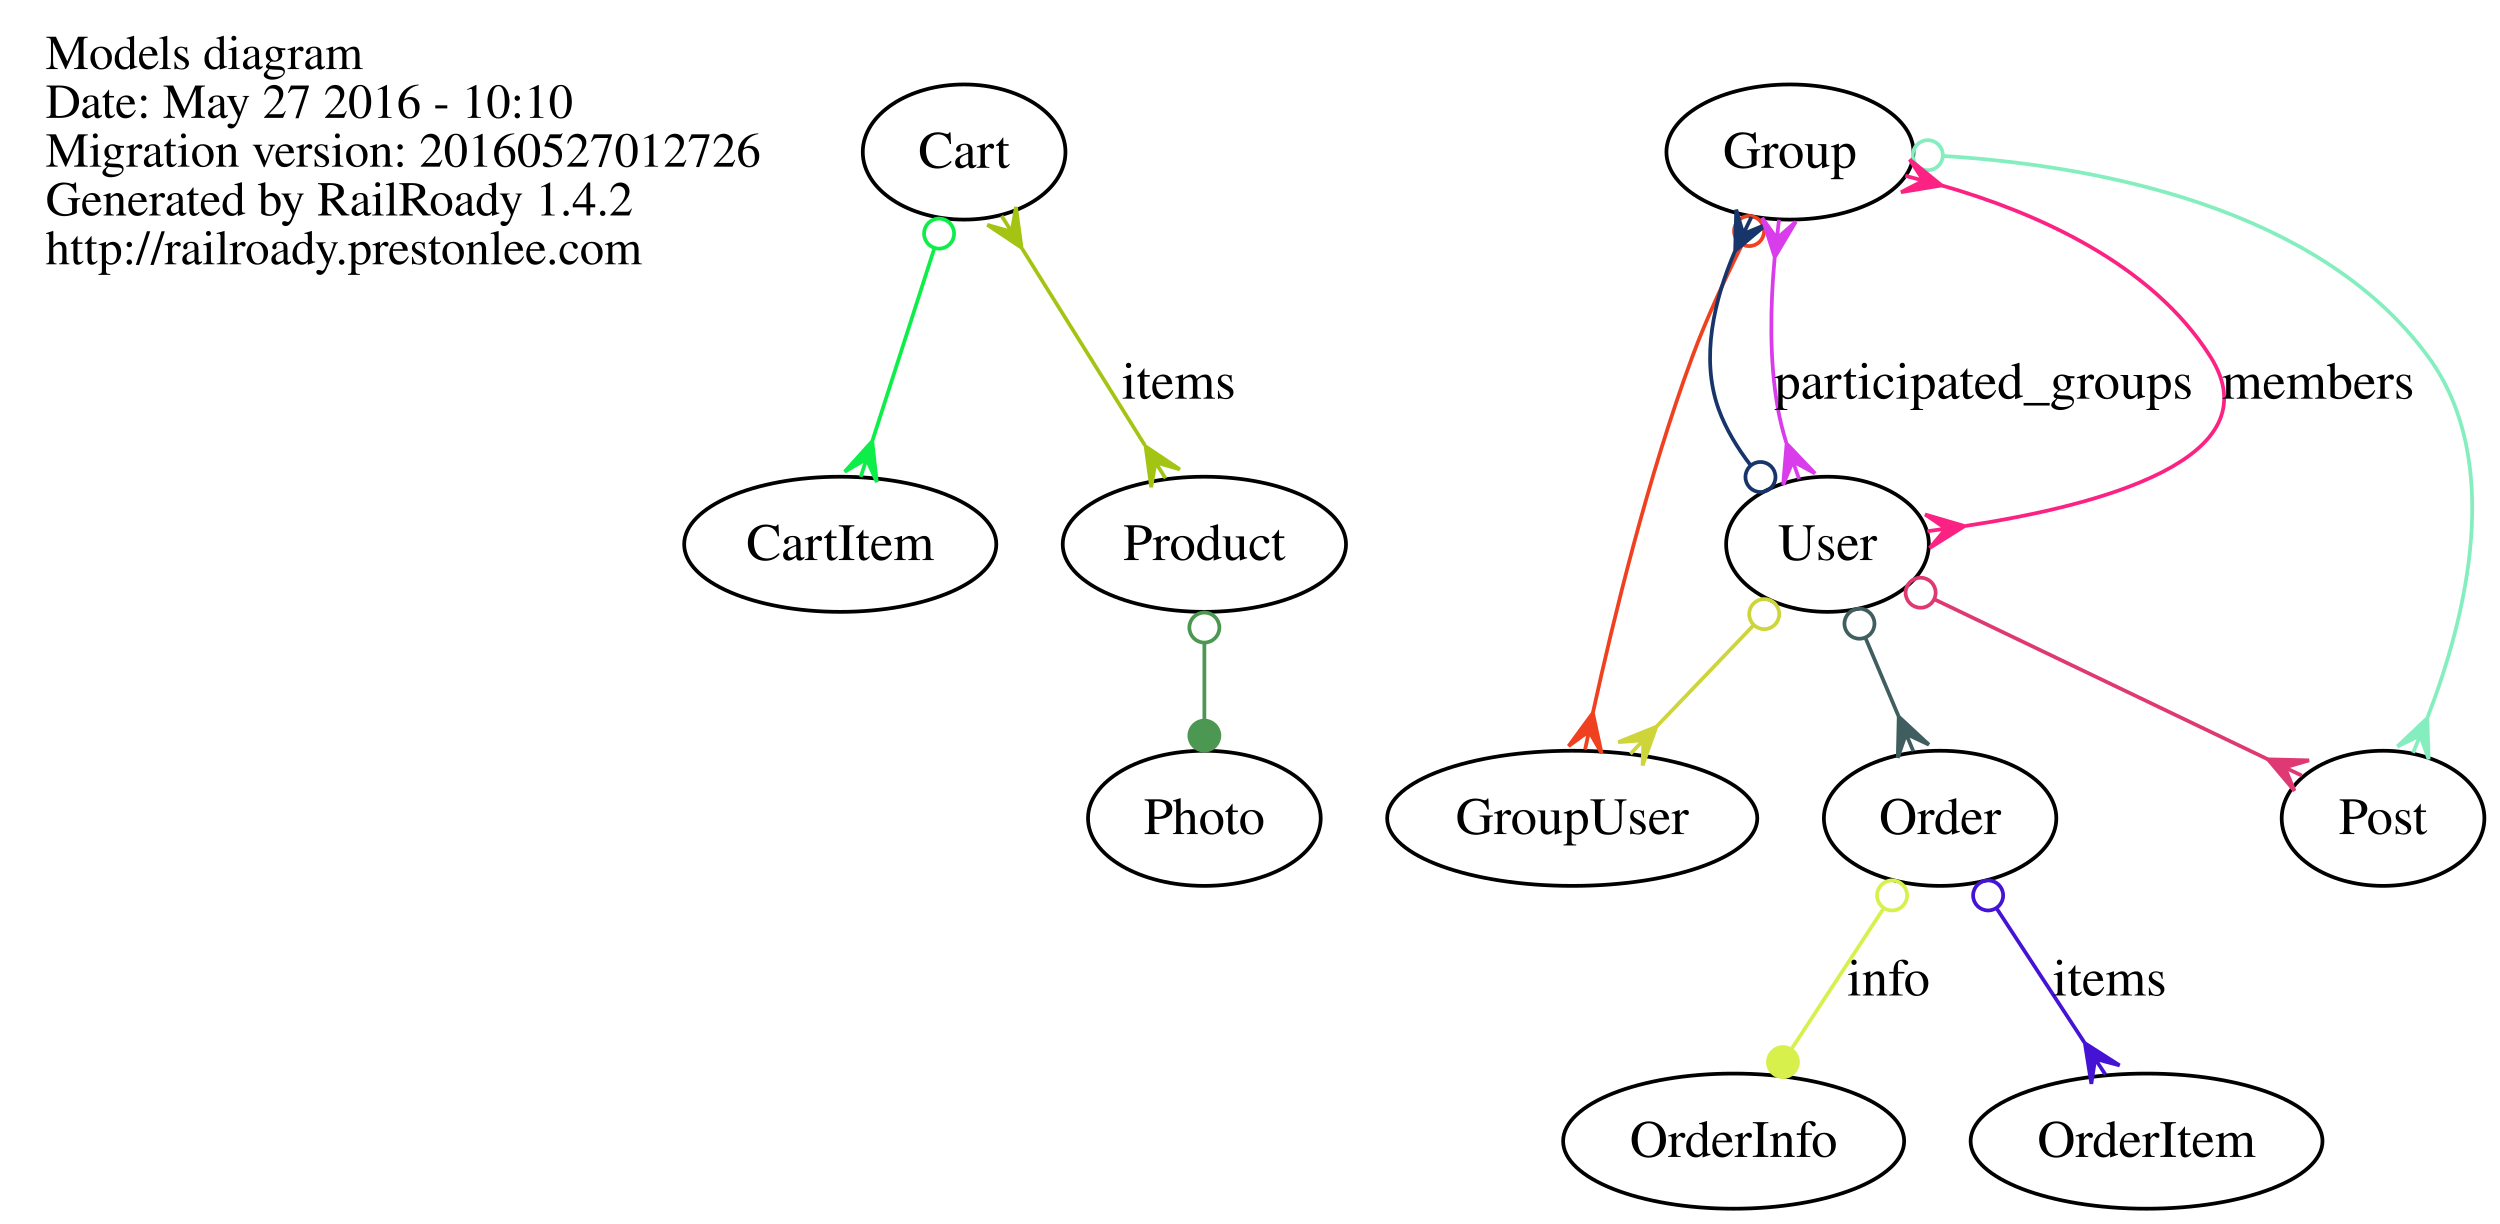
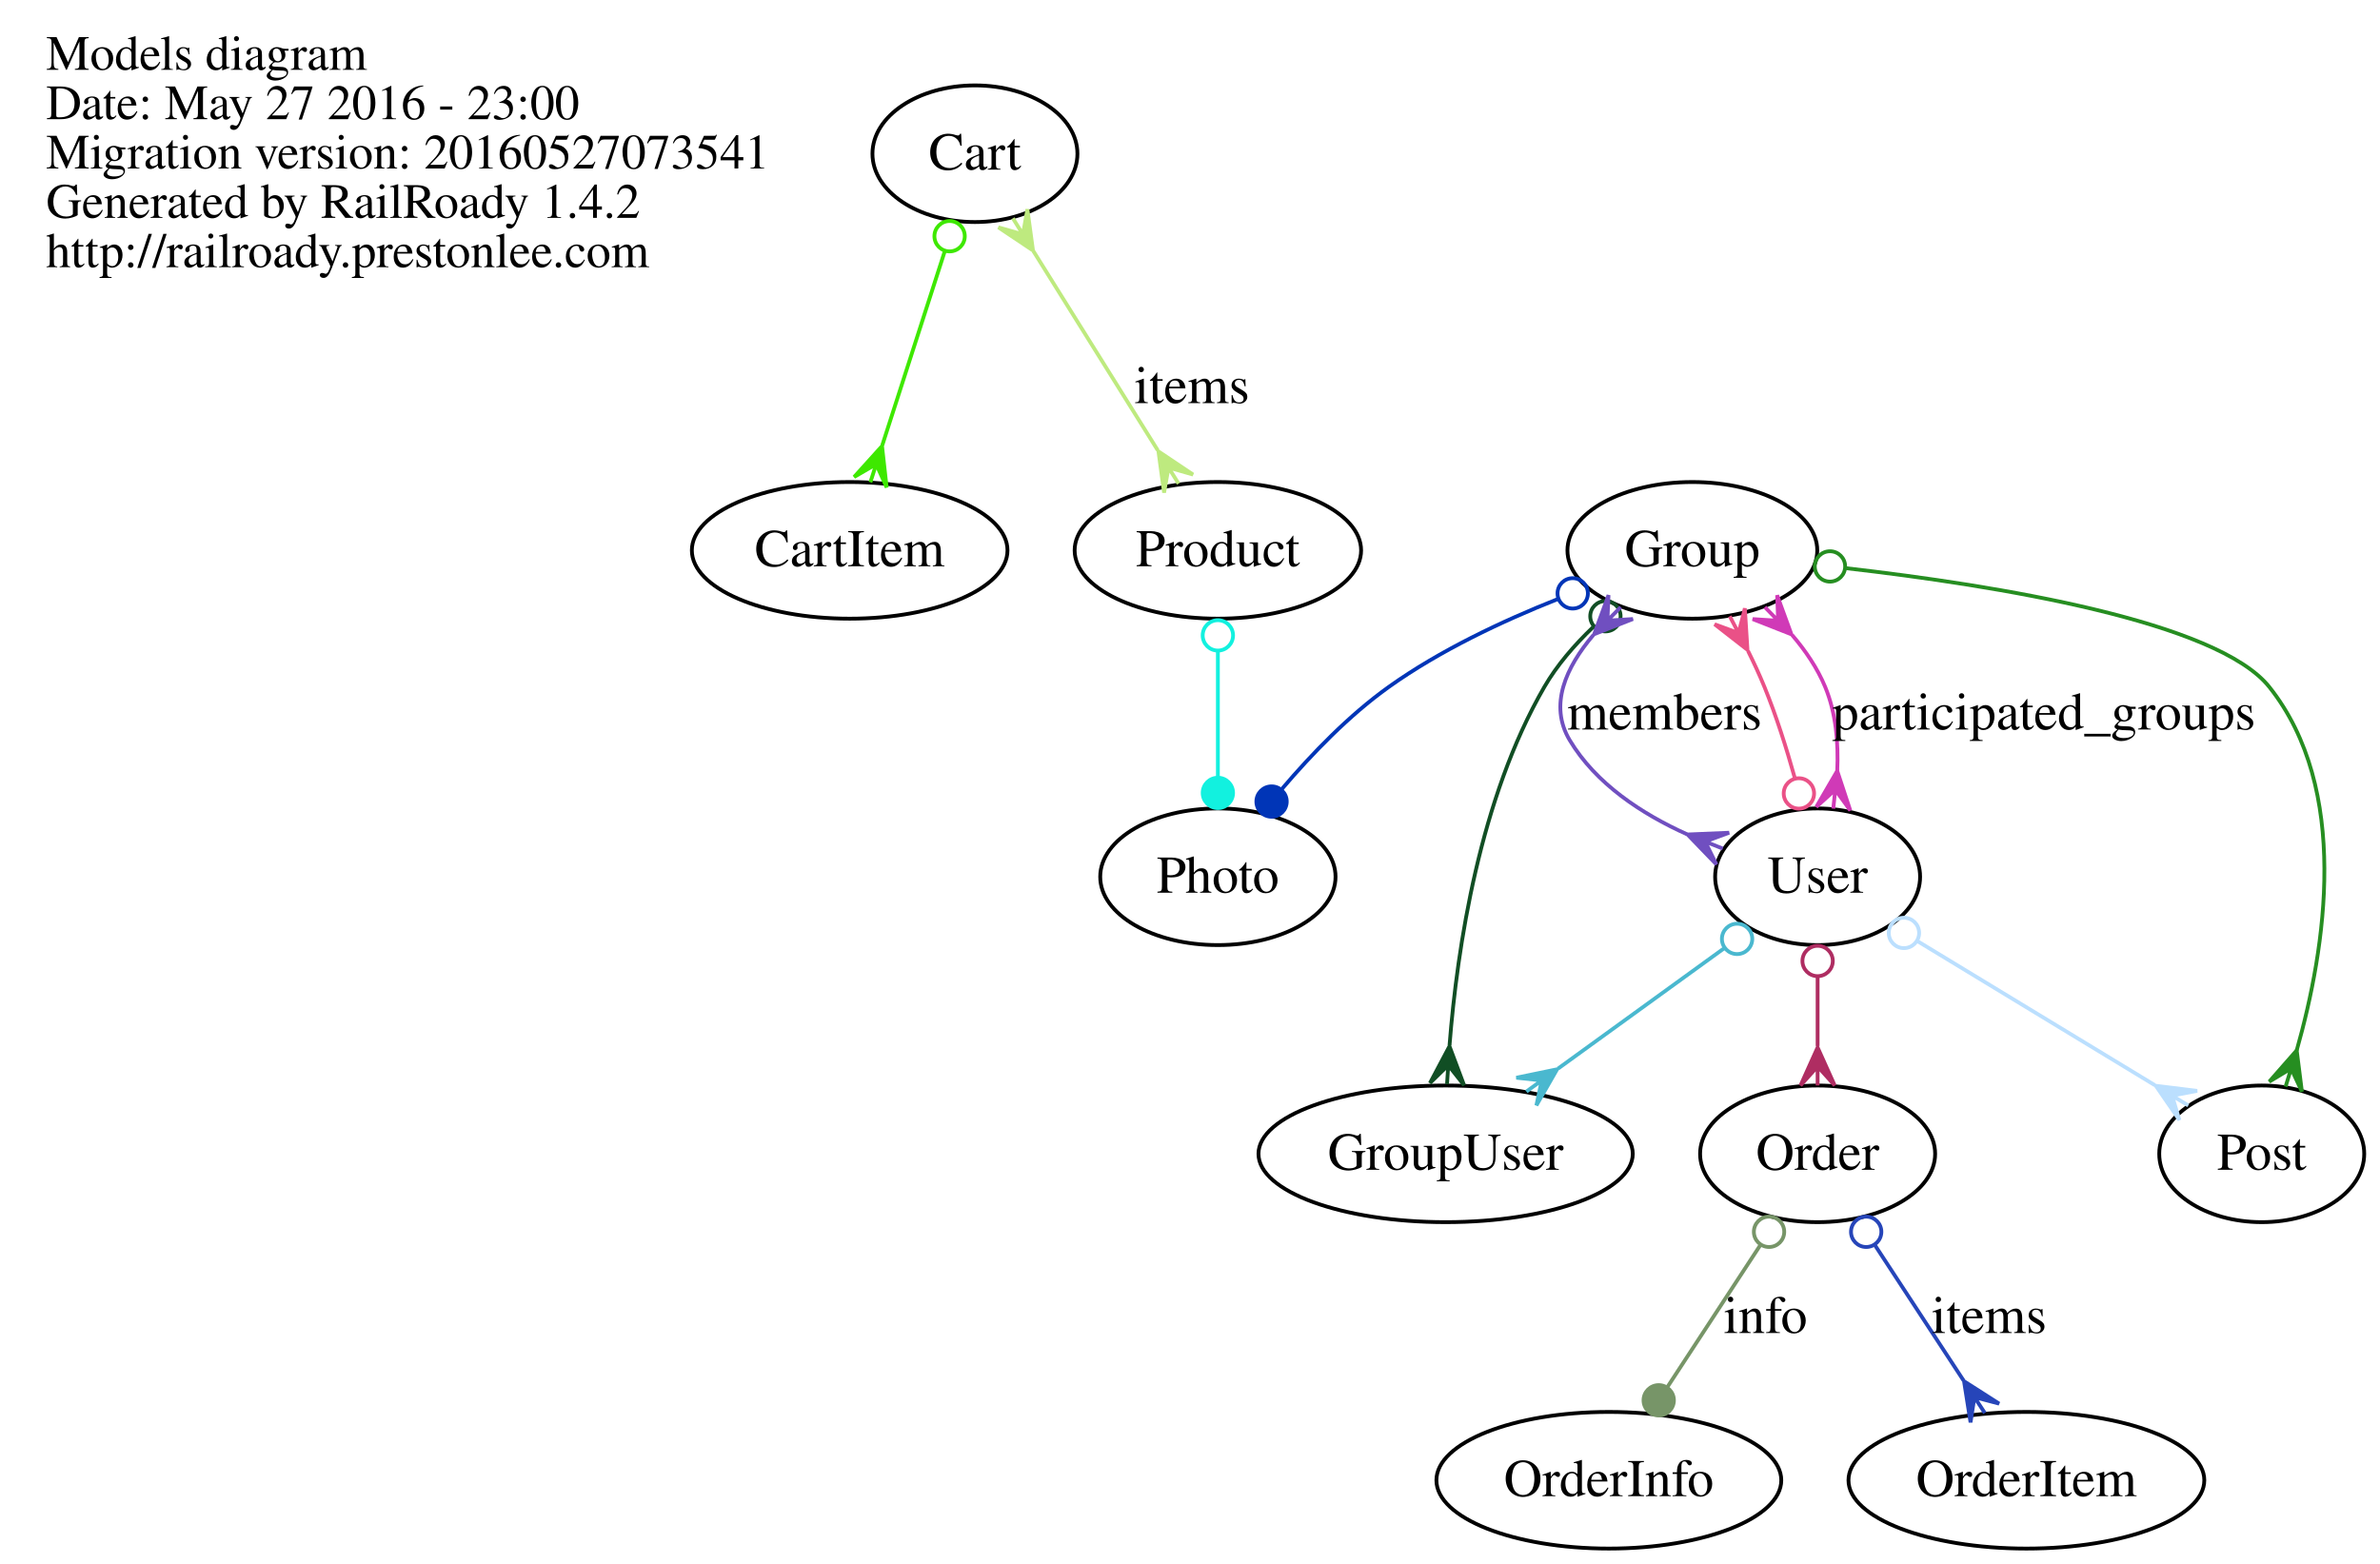
- <svg xmlns="http://www.w3.org/2000/svg" width="666pt" height="326pt" viewBox="0.00 0.00 665.69 326.00">
-   <g id="graph0" class="graph" transform="scale(1 1) rotate(0) translate(4 322)">
-     <polygon fill="none" stroke="none" points="-4,4 -4,-322 661.688,-322 661.688,4 -4,4" />
+ <svg xmlns="http://www.w3.org/2000/svg" width="627pt" height="412pt" viewBox="0.00 0.00 626.69 412.00">
+   <g id="graph0" class="graph" transform="scale(1 1) rotate(0) translate(4 408)">
+     <polygon fill="none" stroke="none" points="-4,4 -4,-408 622.688,-408 622.688,4 -4,4" />
    <g id="node1" class="node">
-       <text text-anchor="start" x="8" y="-303.6" font-family="Times,serif" font-size="13.00">Models diagram</text>
-       <text text-anchor="start" x="8" y="-290.6" font-family="Times,serif" font-size="13.00">Date: May 27 2016 - 10:10</text>
-       <text text-anchor="start" x="8" y="-277.6" font-family="Times,serif" font-size="13.00">Migration version: 20160527012726</text>
-       <text text-anchor="start" x="8" y="-264.6" font-family="Times,serif" font-size="13.00">Generated by RailRoady 1.4.2</text>
-       <text text-anchor="start" x="8" y="-251.6" font-family="Times,serif" font-size="13.00">http://railroady.prestonlee.com</text>
+       <text text-anchor="start" x="8" y="-389.6" font-family="Times,serif" font-size="13.00">Models diagram</text>
+       <text text-anchor="start" x="8" y="-376.6" font-family="Times,serif" font-size="13.00">Date: May 27 2016 - 23:00</text>
+       <text text-anchor="start" x="8" y="-363.6" font-family="Times,serif" font-size="13.00">Migration version: 20160527073541</text>
+       <text text-anchor="start" x="8" y="-350.6" font-family="Times,serif" font-size="13.00">Generated by RailRoady 1.4.2</text>
+       <text text-anchor="start" x="8" y="-337.6" font-family="Times,serif" font-size="13.00">http://railroady.prestonlee.com</text>
    </g>
    <g id="node2" class="node">
-       <ellipse fill="none" stroke="black" cx="252.688" cy="-281.5" rx="27" ry="18" />
-       <text text-anchor="middle" x="252.688" y="-277.3" font-family="Times,serif" font-size="14.00">Cart</text>
+       <ellipse fill="none" stroke="black" cx="252.688" cy="-367.5" rx="27" ry="18" />
+       <text text-anchor="middle" x="252.688" y="-363.3" font-family="Times,serif" font-size="14.00">Cart</text>
    </g>
    <g id="node3" class="node">
-       <ellipse fill="none" stroke="black" cx="219.688" cy="-177" rx="41.577" ry="18" />
-       <text text-anchor="middle" x="219.688" y="-172.8" font-family="Times,serif" font-size="14.00">CartItem</text>
+       <ellipse fill="none" stroke="black" cx="219.688" cy="-263" rx="41.577" ry="18" />
+       <text text-anchor="middle" x="219.688" y="-258.8" font-family="Times,serif" font-size="14.00">CartItem</text>
    </g>
    <g id="edge1" class="edge">
-       <path fill="none" stroke="#0dee49" d="M244.785,-255.952C239.807,-240.493 233.382,-220.536 228.279,-204.686" />
-       <ellipse fill="none" stroke="#0dee49" cx="246.013" cy="-259.767" rx="4" ry="4" />
-       <polygon fill="#0dee49" stroke="#0dee49" points="228.21,-204.47 229.429,-193.572 226.677,-199.71 225.145,-194.951 225.145,-194.951 225.145,-194.951 226.677,-199.71 220.862,-196.33 228.21,-204.47 228.21,-204.47" />
+       <path fill="none" stroke="#3ee800" d="M244.785,-341.952C239.807,-326.493 233.382,-306.536 228.279,-290.686" />
+       <ellipse fill="none" stroke="#3ee800" cx="246.013" cy="-345.767" rx="4" ry="4" />
+       <polygon fill="#3ee800" stroke="#3ee800" points="228.21,-290.47 229.429,-279.572 226.677,-285.71 225.145,-280.951 225.145,-280.951 225.145,-280.951 226.677,-285.71 220.862,-282.33 228.21,-290.47 228.21,-290.47" />
    </g>
    <g id="node11" class="node">
-       <ellipse fill="none" stroke="black" cx="316.688" cy="-177" rx="37.735" ry="18" />
-       <text text-anchor="middle" x="316.688" y="-172.8" font-family="Times,serif" font-size="14.00">Product</text>
+       <ellipse fill="none" stroke="black" cx="316.688" cy="-263" rx="37.735" ry="18" />
+       <text text-anchor="middle" x="316.688" y="-258.8" font-family="Times,serif" font-size="14.00">Product</text>
    </g>
    <g id="edge2" class="edge">
-       <path fill="none" stroke="#a4c413" d="M268.123,-255.779C278.024,-239.923 290.845,-219.388 300.828,-203.401" />
-       <polygon fill="#a4c413" stroke="#a4c413" points="267.984,-256.002 258.871,-262.101 265.336,-260.243 262.688,-264.484 262.688,-264.484 262.688,-264.484 265.336,-260.243 266.505,-266.868 267.984,-256.002 267.984,-256.002" />
-       <polygon fill="#a4c413" stroke="#a4c413" points="301.038,-203.065 310.151,-196.966 303.686,-198.823 306.334,-194.582 306.334,-194.582 306.334,-194.582 303.686,-198.823 302.517,-192.199 301.038,-203.065 301.038,-203.065" />
-       <text text-anchor="middle" x="309.853" y="-215.8" font-family="Times,serif" font-size="14.00">items</text>
+       <path fill="none" stroke="#beea7f" d="M268.123,-341.779C278.024,-325.923 290.845,-305.388 300.828,-289.401" />
+       <polygon fill="#beea7f" stroke="#beea7f" points="267.984,-342.002 258.871,-348.101 265.336,-346.243 262.688,-350.484 262.688,-350.484 262.688,-350.484 265.336,-346.243 266.505,-352.868 267.984,-342.002 267.984,-342.002" />
+       <polygon fill="#beea7f" stroke="#beea7f" points="301.038,-289.065 310.151,-282.966 303.686,-284.823 306.334,-280.582 306.334,-280.582 306.334,-280.582 303.686,-284.823 302.517,-278.199 301.038,-289.065 301.038,-289.065" />
+       <text text-anchor="middle" x="309.853" y="-301.8" font-family="Times,serif" font-size="14.00">items</text>
    </g>
    <g id="node4" class="node">
-       <ellipse fill="none" stroke="black" cx="472.688" cy="-281.5" rx="32.908" ry="18" />
-       <text text-anchor="middle" x="472.688" y="-277.3" font-family="Times,serif" font-size="14.00">Group</text>
+       <ellipse fill="none" stroke="black" cx="441.688" cy="-263" rx="32.908" ry="18" />
+       <text text-anchor="middle" x="441.688" y="-258.8" font-family="Times,serif" font-size="14.00">Group</text>
    </g>
    <g id="node5" class="node">
-       <ellipse fill="none" stroke="black" cx="414.688" cy="-104" rx="49.303" ry="18" />
-       <text text-anchor="middle" x="414.688" y="-99.8" font-family="Times,serif" font-size="14.00">GroupUser</text>
+       <ellipse fill="none" stroke="black" cx="376.688" cy="-104" rx="49.303" ry="18" />
+       <text text-anchor="middle" x="376.688" y="-99.8" font-family="Times,serif" font-size="14.00">GroupUser</text>
+     </g>
+     <g id="edge5" class="edge">
+       <path fill="none" stroke="#114e24" d="M415.518,-242.75C410.631,-238.082 406.02,-232.758 402.688,-227 385.696,-197.644 379.764,-158.542 377.718,-132.608" />
+       <ellipse fill="none" stroke="#114e24" cx="418.786" cy="-245.644" rx="4" ry="4" />
+       <polygon fill="#114e24" stroke="#114e24" points="377.702,-132.346 381.55,-122.077 377.38,-127.356 377.059,-122.366 377.059,-122.366 377.059,-122.366 377.38,-127.356 372.568,-122.656 377.702,-132.346 377.702,-132.346" />
+     </g>
+     <g id="node9" class="node">
+       <ellipse fill="none" stroke="black" cx="316.688" cy="-177" rx="30.997" ry="18" />
+       <text text-anchor="middle" x="316.688" y="-172.8" font-family="Times,serif" font-size="14.00">Photo</text>
    </g>
    <g id="edge4" class="edge">
-       <path fill="none" stroke="#ef411f" d="M459.9,-256.736C455.321,-247.61 450.384,-236.988 446.688,-227 434.918,-195.195 425.677,-157.221 420.213,-132.182" />
-       <ellipse fill="none" stroke="#ef411f" cx="461.801" cy="-260.443" rx="4" ry="4" />
-       <polygon fill="#ef411f" stroke="#ef411f" points="420.191,-132.08 422.507,-121.361 419.149,-127.189 418.106,-122.299 418.106,-122.299 418.106,-122.299 419.149,-127.189 413.705,-123.238 420.191,-132.08 420.191,-132.08" />
+       <path fill="none" stroke="#0035b7" d="M406.086,-250.107C391.587,-244.352 375.116,-236.59 361.688,-227 351.25,-219.546 341.401,-209.339 333.593,-200.169" />
+       <ellipse fill="none" stroke="#0035b7" cx="410.17" cy="-251.668" rx="4" ry="4" />
+       <ellipse fill="#0035b7" stroke="#0035b7" cx="330.832" cy="-196.818" rx="4" ry="4" />
    </g>
    <g id="node10" class="node">
-       <ellipse fill="none" stroke="black" cx="630.688" cy="-104" rx="27" ry="18" />
-       <text text-anchor="middle" x="630.688" y="-99.8" font-family="Times,serif" font-size="14.00">Post</text>
+       <ellipse fill="none" stroke="black" cx="591.688" cy="-104" rx="27" ry="18" />
+       <text text-anchor="middle" x="591.688" y="-99.8" font-family="Times,serif" font-size="14.00">Post</text>
    </g>
    <g id="edge3" class="edge">
-       <path fill="none" stroke="#84eebf" d="M513.436,-280.455C553.643,-277.959 613.237,-267.144 642.688,-227 663.116,-199.155 652.826,-157.592 642.551,-130.89" />
-       <ellipse fill="none" stroke="#84eebf" cx="509.413" cy="-280.658" rx="4" ry="4" />
-       <polygon fill="#84eebf" stroke="#84eebf" points="642.472,-130.695 642.842,-119.736 640.575,-126.069 638.679,-121.443 638.679,-121.443 638.679,-121.443 640.575,-126.069 634.515,-123.15 642.472,-130.695 642.472,-130.695" />
+       <path fill="none" stroke="#268e21" d="M482.011,-258.317C522.232,-253.711 579.962,-244.245 593.688,-227 615.094,-200.105 608.559,-158.288 600.905,-131.272" />
+       <ellipse fill="none" stroke="#268e21" cx="477.943" cy="-258.764" rx="4" ry="4" />
+       <polygon fill="#268e21" stroke="#268e21" points="600.903,-131.265 602.274,-120.385 599.437,-126.485 597.972,-121.704 597.972,-121.704 597.972,-121.704 599.437,-126.485 593.669,-123.023 600.903,-131.265 600.903,-131.265" />
    </g>
    <g id="node12" class="node">
-       <ellipse fill="none" stroke="black" cx="482.688" cy="-177" rx="27" ry="18" />
-       <text text-anchor="middle" x="482.688" y="-172.8" font-family="Times,serif" font-size="14.00">User</text>
+       <ellipse fill="none" stroke="black" cx="474.688" cy="-177" rx="27" ry="18" />
+       <text text-anchor="middle" x="474.688" y="-172.8" font-family="Times,serif" font-size="14.00">User</text>
    </g>
-     <g id="edge5" class="edge">
-       <path fill="none" stroke="#fc2283" d="M513.167,-272.588C538.445,-265.33 569.062,-251.781 584.688,-227 601.854,-199.775 555.276,-187.328 519.51,-181.894" />
-       <polygon fill="#fc2283" stroke="#fc2283" points="513.099,-272.606 502.282,-270.806 508.265,-273.882 503.43,-275.157 503.43,-275.157 503.43,-275.157 508.265,-273.882 504.578,-279.508 513.099,-272.606 513.099,-272.606" />
-       <polygon fill="#fc2283" stroke="#fc2283" points="519.212,-181.853 509.923,-176.025 514.259,-181.168 509.306,-180.483 509.306,-180.483 509.306,-180.483 514.259,-181.168 508.69,-184.94 519.212,-181.853 519.212,-181.853" />
-       <text text-anchor="middle" x="613.346" y="-215.8" font-family="Times,serif" font-size="14.00">members</text>
+     <g id="edge6" class="edge">
+       <path fill="none" stroke="#704fc0" d="M415.619,-240.709C408.379,-232.197 403.84,-222.238 409.37,-213 416.253,-201.503 428.348,-193.568 440.274,-188.199" />
+       <polygon fill="#704fc0" stroke="#704fc0" points="415.817,-240.912 419.6,-251.205 419.316,-244.484 422.815,-248.056 422.815,-248.056 422.815,-248.056 419.316,-244.484 426.03,-244.907 415.817,-240.912 415.817,-240.912" />
+       <polygon fill="#704fc0" stroke="#704fc0" points="440.416,-188.142 451.372,-188.602 445.058,-186.283 449.699,-184.424 449.699,-184.424 449.699,-184.424 445.058,-186.283 448.026,-180.247 440.416,-188.142 440.416,-188.142" />
+       <text text-anchor="middle" x="434.346" y="-215.8" font-family="Times,serif" font-size="14.00">members</text>
    </g>
    <g id="node6" class="node">
-       <ellipse fill="none" stroke="black" cx="512.688" cy="-104" rx="30.962" ry="18" />
-       <text text-anchor="middle" x="512.688" y="-99.8" font-family="Times,serif" font-size="14.00">Order</text>
+       <ellipse fill="none" stroke="black" cx="474.688" cy="-104" rx="30.962" ry="18" />
+       <text text-anchor="middle" x="474.688" y="-99.8" font-family="Times,serif" font-size="14.00">Order</text>
    </g>
    <g id="node7" class="node">
-       <ellipse fill="none" stroke="black" cx="457.688" cy="-18" rx="45.427" ry="18" />
-       <text text-anchor="middle" x="457.688" y="-13.8" font-family="Times,serif" font-size="14.00">OrderInfo</text>
+       <ellipse fill="none" stroke="black" cx="419.688" cy="-18" rx="45.427" ry="18" />
+       <text text-anchor="middle" x="419.688" y="-13.8" font-family="Times,serif" font-size="14.00">OrderInfo</text>
+     </g>
+     <g id="edge8" class="edge">
+       <path fill="none" stroke="#779568" d="M459.534,-79.855C451.95,-68.273 442.785,-54.276 435.158,-42.628" />
+       <ellipse fill="none" stroke="#779568" cx="461.892" cy="-83.457" rx="4" ry="4" />
+       <ellipse fill="#779568" stroke="#779568" cx="432.827" cy="-39.068" rx="4" ry="4" />
+       <text text-anchor="middle" x="460.964" y="-56.8" font-family="Times,serif" font-size="14.00">info</text>
+     </g>
+     <g id="node8" class="node">
+       <ellipse fill="none" stroke="black" cx="529.688" cy="-18" rx="46.872" ry="18" />
+       <text text-anchor="middle" x="529.688" y="-13.8" font-family="Times,serif" font-size="14.00">OrderItem</text>
    </g>
    <g id="edge7" class="edge">
-       <path fill="none" stroke="#d8f04c" d="M497.534,-79.855C489.95,-68.273 480.785,-54.276 473.158,-42.628" />
-       <ellipse fill="none" stroke="#d8f04c" cx="499.892" cy="-83.457" rx="4" ry="4" />
-       <ellipse fill="#d8f04c" stroke="#d8f04c" cx="470.827" cy="-39.068" rx="4" ry="4" />
-       <text text-anchor="middle" x="498.964" y="-56.8" font-family="Times,serif" font-size="14.00">info</text>
+       <path fill="none" stroke="#2645b9" d="M489.842,-79.855C497.068,-68.819 505.729,-55.592 513.128,-44.292" />
+       <ellipse fill="none" stroke="#2645b9" cx="487.483" cy="-83.457" rx="4" ry="4" />
+       <polygon fill="#2645b9" stroke="#2645b9" points="513.261,-44.087 522.504,-38.186 516,-39.904 518.739,-35.721 518.739,-35.721 518.739,-35.721 516,-39.904 514.975,-33.256 513.261,-44.087 513.261,-44.087" />
+       <text text-anchor="middle" x="519.853" y="-56.8" font-family="Times,serif" font-size="14.00">items</text>
    </g>
-     <g id="node8" class="node">
-       <ellipse fill="none" stroke="black" cx="567.688" cy="-18" rx="46.872" ry="18" />
-       <text text-anchor="middle" x="567.688" y="-13.8" font-family="Times,serif" font-size="14.00">OrderItem</text>
+     <g id="edge9" class="edge">
+       <path fill="none" stroke="#12f1df" d="M316.688,-236.257C316.688,-225.815 316.688,-213.788 316.688,-203.383" />
+       <ellipse fill="none" stroke="#12f1df" cx="316.688" cy="-240.595" rx="4" ry="4" />
+       <ellipse fill="#12f1df" stroke="#12f1df" cx="316.688" cy="-199.095" rx="4" ry="4" />
    </g>
-     <g id="edge6" class="edge">
-       <path fill="none" stroke="#4413d4" d="M527.842,-79.855C535.068,-68.819 543.729,-55.592 551.128,-44.292" />
-       <ellipse fill="none" stroke="#4413d4" cx="525.483" cy="-83.457" rx="4" ry="4" />
-       <polygon fill="#4413d4" stroke="#4413d4" points="551.261,-44.087 560.504,-38.186 554,-39.904 556.739,-35.721 556.739,-35.721 556.739,-35.721 554,-39.904 552.975,-33.256 551.261,-44.087 551.261,-44.087" />
-       <text text-anchor="middle" x="557.853" y="-56.8" font-family="Times,serif" font-size="14.00">items</text>
+     <g id="edge11" class="edge">
+       <path fill="none" stroke="#ea5187" d="M468.64,-203.152C466.471,-210.92 463.784,-219.421 460.688,-227 459.407,-230.136 457.92,-233.354 456.353,-236.508" />
+       <ellipse fill="none" stroke="#ea5187" cx="469.756" cy="-198.956" rx="4" ry="4" />
+       <polygon fill="#ea5187" stroke="#ea5187" points="456.207,-236.785 447.559,-243.528 453.872,-241.207 451.538,-245.628 451.538,-245.628 451.538,-245.628 453.872,-241.207 455.518,-247.729 456.207,-236.785 456.207,-236.785" />
    </g>
-     <g id="node9" class="node">
-       <ellipse fill="none" stroke="black" cx="316.688" cy="-104" rx="30.997" ry="18" />
-       <text text-anchor="middle" x="316.688" y="-99.8" font-family="Times,serif" font-size="14.00">Photo</text>
+     <g id="edge14" class="edge">
+       <path fill="none" stroke="#d03ab7" d="M479.858,-204.922C480.199,-212.305 479.522,-220.157 476.688,-227 474.644,-231.935 471.529,-236.536 467.984,-240.676" />
+       <polygon fill="#d03ab7" stroke="#d03ab7" points="479.855,-204.895 483.291,-194.481 479.335,-199.922 478.816,-194.949 478.816,-194.949 478.816,-194.949 479.335,-199.922 474.34,-195.416 479.855,-204.895 479.855,-204.895" />
+       <polygon fill="#d03ab7" stroke="#d03ab7" points="467.789,-240.876 457.584,-244.89 464.297,-244.454 460.805,-248.033 460.805,-248.033 460.805,-248.033 464.297,-244.454 464.026,-251.176 467.789,-240.876 467.789,-240.876" />
+       <text text-anchor="middle" x="534.281" y="-215.8" font-family="Times,serif" font-size="14.00">participated_groups</text>
    </g>
-     <g id="edge8" class="edge">
-       <path fill="none" stroke="#4c9751" d="M316.688,-150.791C316.688,-144.087 316.688,-136.847 316.688,-130.147" />
-       <ellipse fill="none" stroke="#4c9751" cx="316.688" cy="-154.813" rx="4" ry="4" />
-       <ellipse fill="#4c9751" stroke="#4c9751" cx="316.688" cy="-126.029" rx="4" ry="4" />
+     <g id="edge13" class="edge">
+       <path fill="none" stroke="#4ab8cf" d="M450.149,-158.222C436.85,-148.587 420.318,-136.61 406.307,-126.459" />
+       <ellipse fill="none" stroke="#4ab8cf" cx="453.474" cy="-160.631" rx="4" ry="4" />
+       <polygon fill="#4ab8cf" stroke="#4ab8cf" points="406.058,-126.278 400.6,-116.767 402.009,-123.345 397.96,-120.411 397.96,-120.411 397.96,-120.411 402.009,-123.345 395.32,-124.056 406.058,-126.278 406.058,-126.278" />
    </g>
    <g id="edge10" class="edge">
-       <path fill="none" stroke="#17356a" d="M462.151,-198.117C458.683,-202.659 455.593,-207.713 453.688,-213 448.753,-226.69 452.569,-242.311 458.039,-255.076" />
-       <ellipse fill="none" stroke="#17356a" cx="464.834" cy="-194.925" rx="4" ry="4" />
-       <polygon fill="#17356a" stroke="#17356a" points="458.094,-255.189 458.372,-266.152 460.261,-259.695 462.428,-264.202 462.428,-264.202 462.428,-264.202 460.261,-259.695 466.483,-262.251 458.094,-255.189 458.094,-255.189" />
-     </g>
-     <g id="edge13" class="edge">
-       <path fill="none" stroke="#d93cea" d="M471.702,-204.096C470.803,-207.057 470.036,-210.065 469.501,-213 467.111,-226.123 467.473,-240.903 468.613,-253.281" />
-       <polygon fill="#d93cea" stroke="#d93cea" points="471.8,-203.818 479.366,-195.88 473.461,-199.102 475.122,-194.385 475.122,-194.385 475.122,-194.385 473.461,-199.102 470.878,-192.891 471.8,-203.818 471.8,-203.818" />
-       <polygon fill="#d93cea" stroke="#d93cea" points="468.638,-253.501 465.295,-263.945 469.202,-258.469 469.766,-263.437 469.766,-263.437 469.766,-263.437 469.202,-258.469 474.237,-262.929 468.638,-253.501 468.638,-253.501" />
-       <text text-anchor="middle" x="524.281" y="-215.8" font-family="Times,serif" font-size="14.00">participated_groups</text>
+       <path fill="none" stroke="#af2d62" d="M474.688,-150.791C474.688,-144.832 474.688,-138.45 474.688,-132.399" />
+       <ellipse fill="none" stroke="#af2d62" cx="474.688" cy="-154.813" rx="4" ry="4" />
+       <polygon fill="#af2d62" stroke="#af2d62" points="474.688,-132.029 479.188,-122.029 474.688,-127.029 474.688,-122.029 474.688,-122.029 474.688,-122.029 474.688,-127.029 470.188,-122.029 474.688,-132.029 474.688,-132.029" />
    </g>
    <g id="edge12" class="edge">
-       <path fill="none" stroke="#ced539" d="M463.053,-155.499C454.97,-147.059 445.559,-137.233 437.199,-128.504" />
-       <ellipse fill="none" stroke="#ced539" cx="465.831" cy="-158.4" rx="4" ry="4" />
-       <polygon fill="#ced539" stroke="#ced539" points="437.099,-128.4 433.432,-118.065 433.64,-124.789 430.182,-121.178 430.182,-121.178 430.182,-121.178 433.64,-124.789 426.932,-124.29 437.099,-128.4 437.099,-128.4" />
-     </g>
-     <g id="edge9" class="edge">
-       <path fill="none" stroke="#405e60" d="M492.847,-151.958C495.653,-145.316 498.712,-138.075 501.57,-131.312" />
-       <ellipse fill="none" stroke="#405e60" cx="491.203" cy="-155.848" rx="4" ry="4" />
-       <polygon fill="#405e60" stroke="#405e60" points="501.667,-131.082 509.704,-123.623 503.613,-126.477 505.559,-121.871 505.559,-121.871 505.559,-121.871 503.613,-126.477 501.414,-120.12 501.667,-131.082 501.667,-131.082" />
-     </g>
-     <g id="edge11" class="edge">
-       <path fill="none" stroke="#df3974" d="M511.178,-162.332C536.637,-150.119 573.844,-132.27 599.962,-119.74" />
-       <ellipse fill="none" stroke="#df3974" cx="507.499" cy="-164.097" rx="4" ry="4" />
-       <polygon fill="#df3974" stroke="#df3974" points="600.025,-119.71 610.987,-119.442 604.533,-117.547 609.041,-115.385 609.041,-115.385 609.041,-115.385 604.533,-117.547 607.095,-111.327 600.025,-119.71 600.025,-119.71" />
+       <path fill="none" stroke="#bbdffe" d="M500.996,-160.035C519.606,-148.742 544.527,-133.619 563.536,-122.084" />
+       <ellipse fill="none" stroke="#bbdffe" cx="497.428" cy="-162.201" rx="4" ry="4" />
+       <polygon fill="#bbdffe" stroke="#bbdffe" points="563.79,-121.93 574.673,-120.589 568.064,-119.336 572.339,-116.742 572.339,-116.742 572.339,-116.742 568.064,-119.336 570.004,-112.895 563.79,-121.93 563.79,-121.93" />
    </g>
  </g>
</svg>
